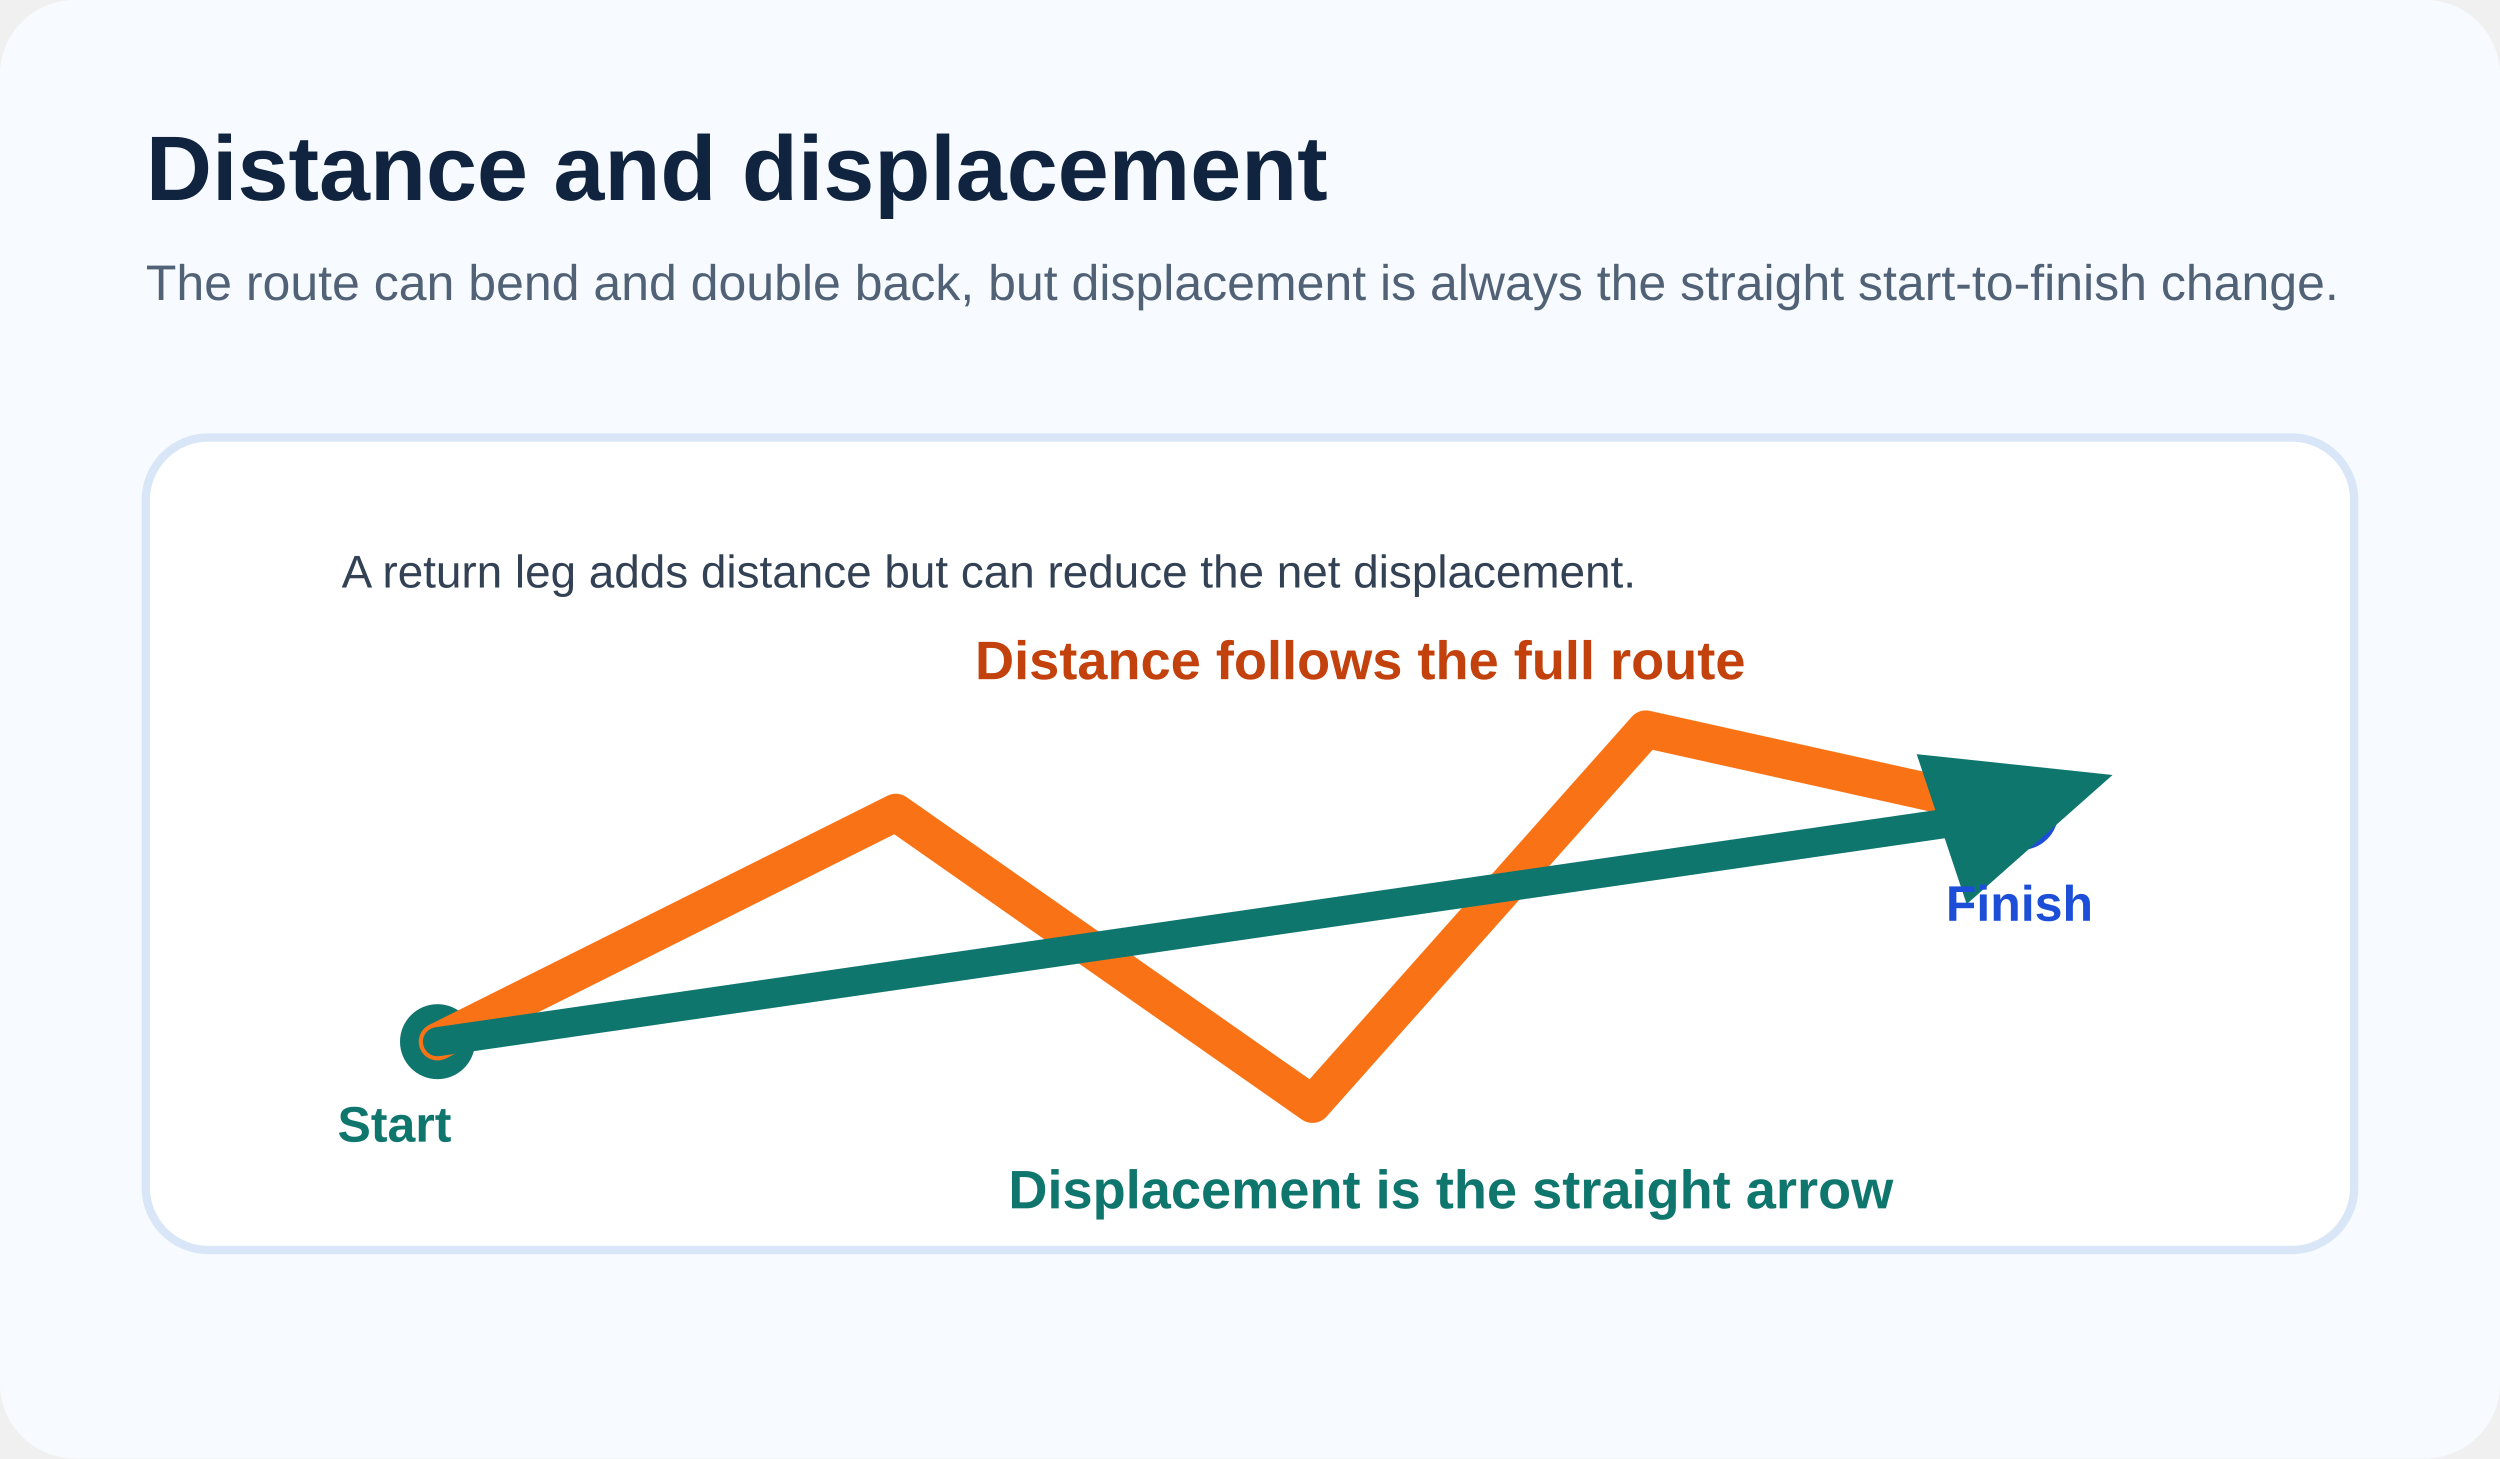
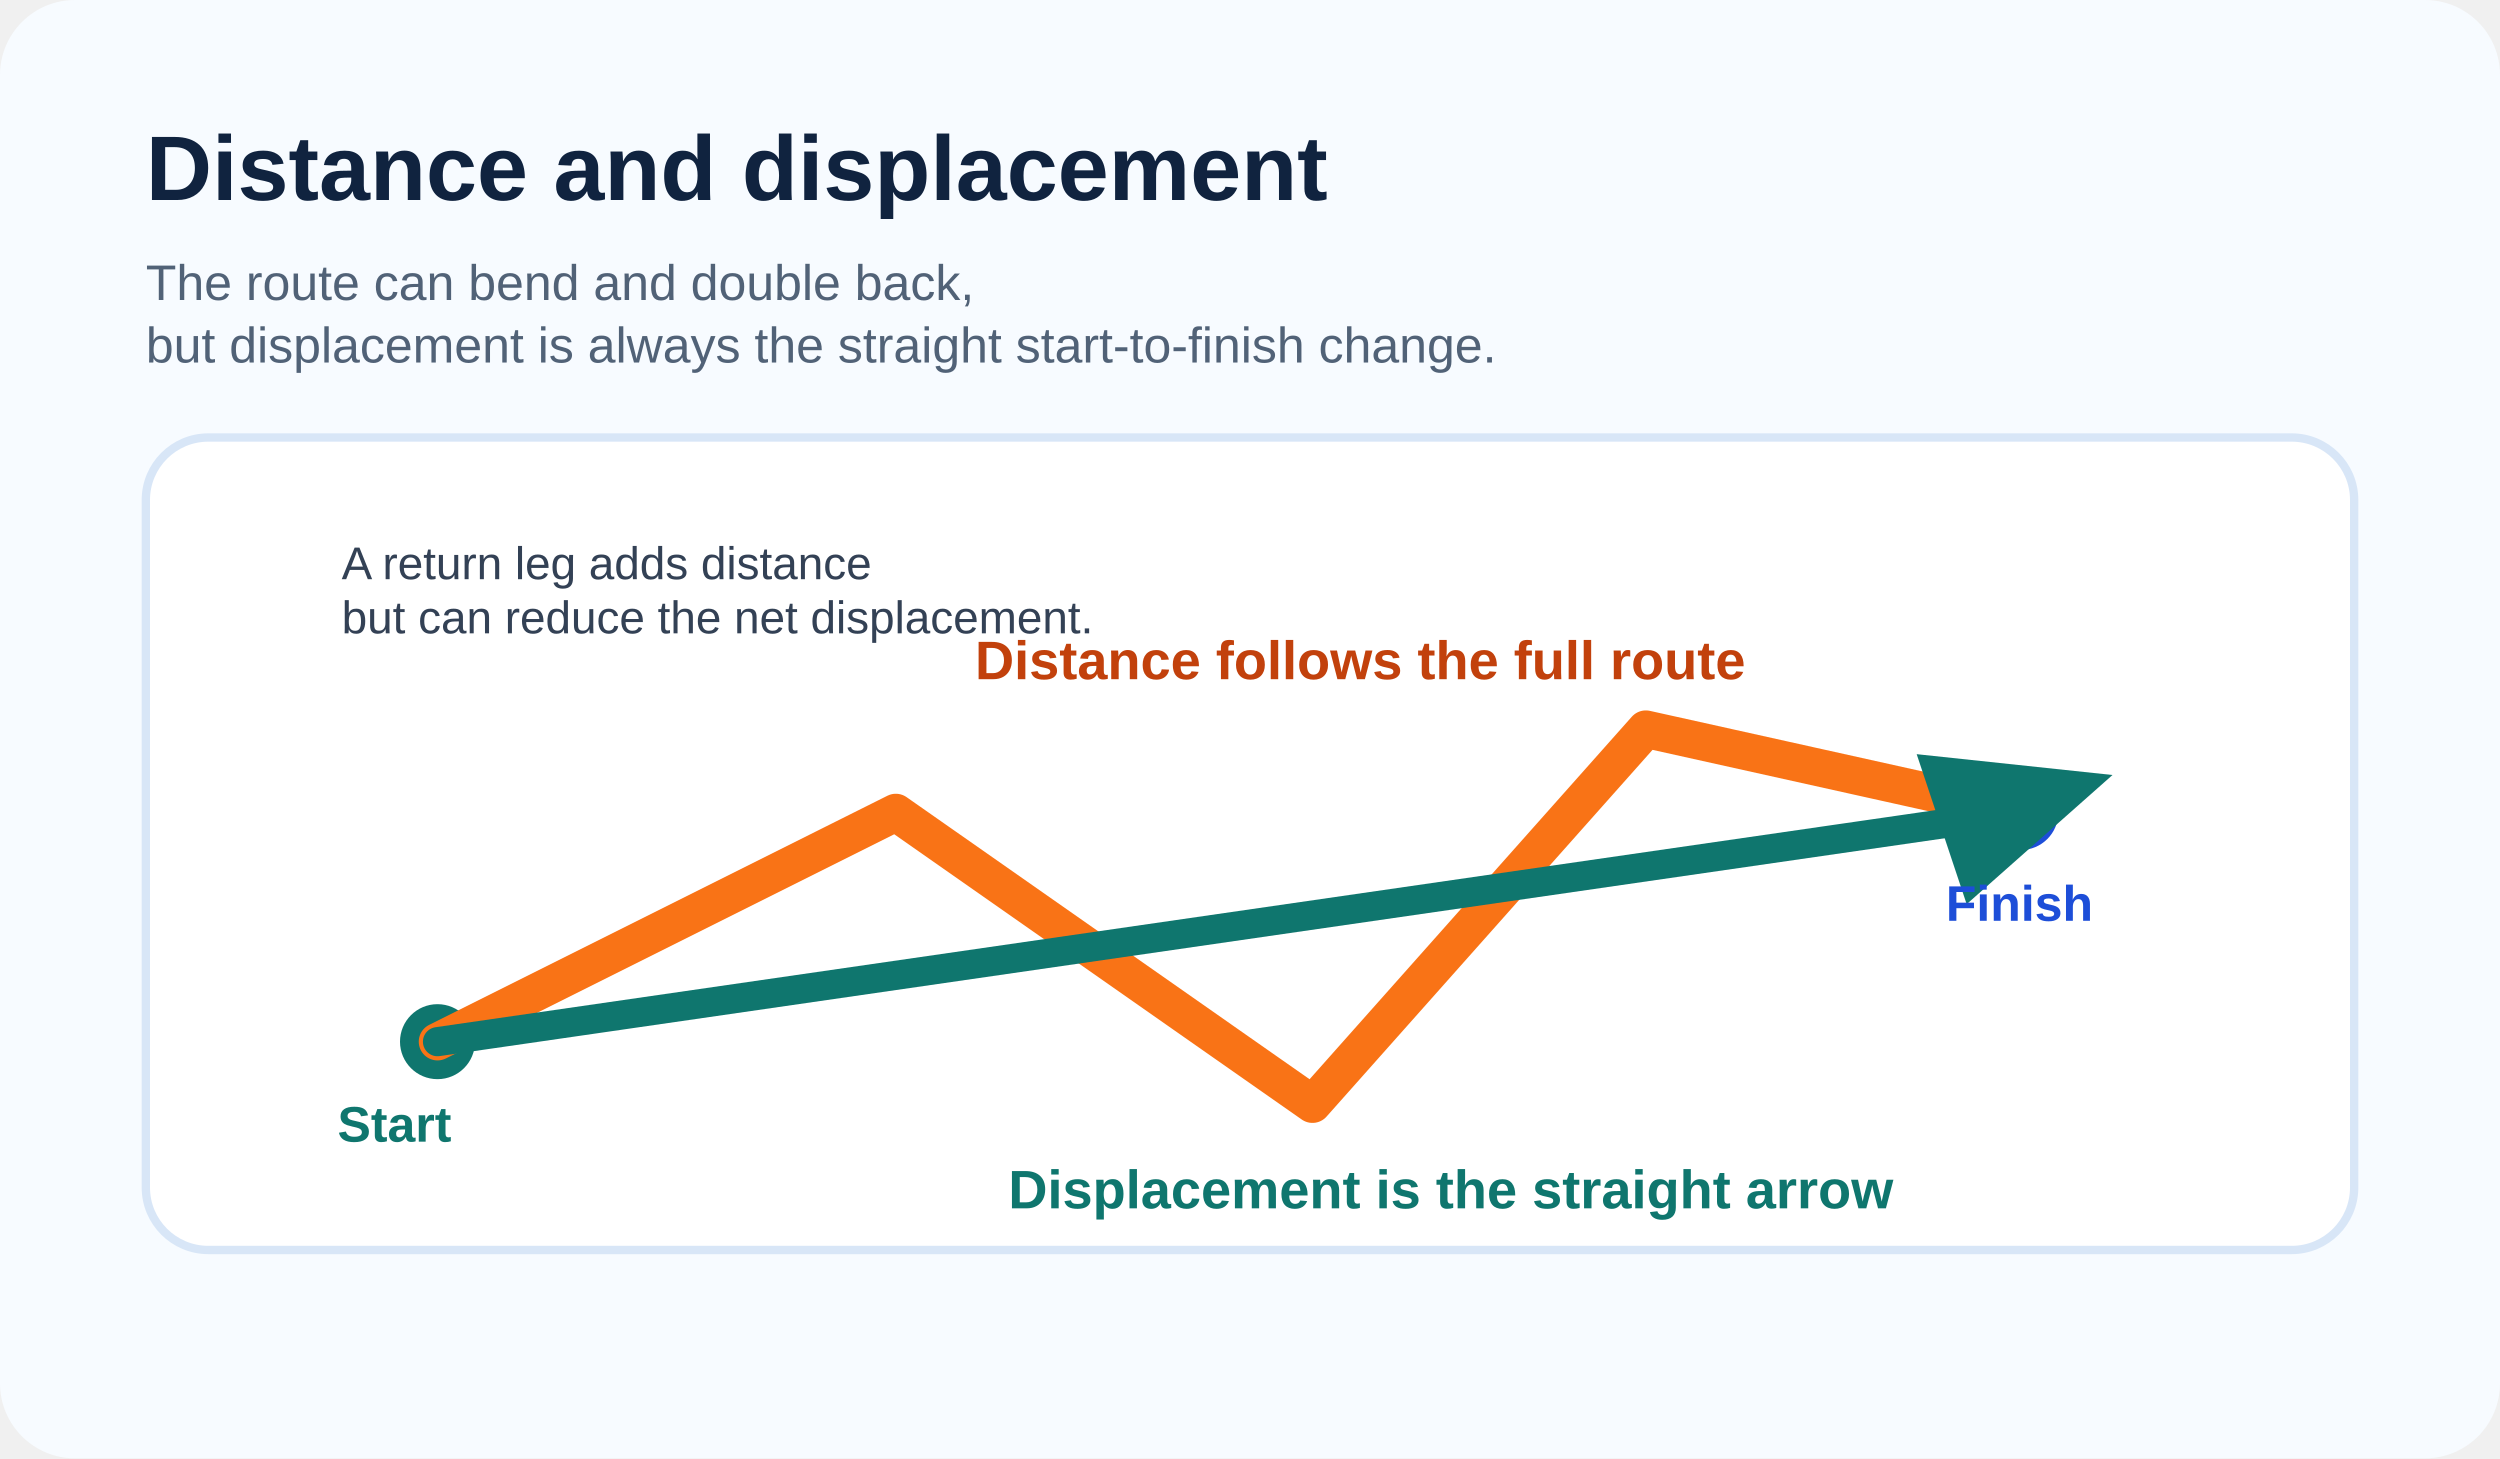
<svg xmlns="http://www.w3.org/2000/svg" viewBox="0 0 1200 700" role="img" aria-labelledby="title desc">
  <rect width="1200" height="700" rx="36" fill="#f7fbff" />
  <text x="70" y="96" font-size="44" font-family="Segoe UI, Arial, sans-serif" font-weight="700" fill="#10233f">Distance and displacement</text>
-   <text x="70" y="144" font-size="24" font-family="Segoe UI, Arial, sans-serif" fill="#516277">The route can bend and double back, but displacement is always the straight start-to-finish change.</text>
+   <text x="70" y="144" font-size="24" font-family="Segoe UI, Arial, sans-serif" fill="#516277">
+     <tspan x="70" dy="0">The route can bend and double back,</tspan>
+     <tspan x="70" dy="30">but displacement is always the straight start-to-finish change.</tspan>
+   </text>
  <g transform="translate(70 210)">
    <rect width="1060" height="390" rx="30" fill="#ffffff" stroke="#d8e6f7" stroke-width="4" />
    <circle cx="140" cy="290" r="18" fill="#0f766e" />
    <circle cx="900" cy="180" r="18" fill="#1d4ed8" />
    <path d="M140 290 L360 180 L560 320 L720 140 L900 180" fill="none" stroke="#f97316" stroke-width="18" stroke-linecap="round" stroke-linejoin="round" />
    <path d="M140 290 L900 180" stroke="#0f766e" stroke-width="14" stroke-linecap="round" />
    <path d="M850 152 L944 162 L874 224" fill="#0f766e" />
    <text x="92" y="338" font-size="24" font-family="Segoe UI, Arial, sans-serif" font-weight="700" fill="#0f766e">Start</text>
    <text x="864" y="232" font-size="24" font-family="Segoe UI, Arial, sans-serif" font-weight="700" fill="#1d4ed8">Finish</text>
    <text x="398" y="116" font-size="26" font-family="Segoe UI, Arial, sans-serif" font-weight="700" fill="#c2410c">Distance follows the full route</text>
    <text x="414" y="370" font-size="26" font-family="Segoe UI, Arial, sans-serif" font-weight="700" fill="#0f766e">Displacement is the straight arrow</text>
-     <text x="94" y="72" font-size="22" font-family="Segoe UI, Arial, sans-serif" fill="#334155">A return leg adds distance but can reduce the net displacement.</text>
+     <text x="94" y="68" font-size="22" font-family="Segoe UI, Arial, sans-serif" fill="#334155">
+       <tspan x="94" dy="0">A return leg adds distance</tspan>
+       <tspan x="94" dy="26">but can reduce the net displacement.</tspan>
+     </text>
  </g>
</svg>
